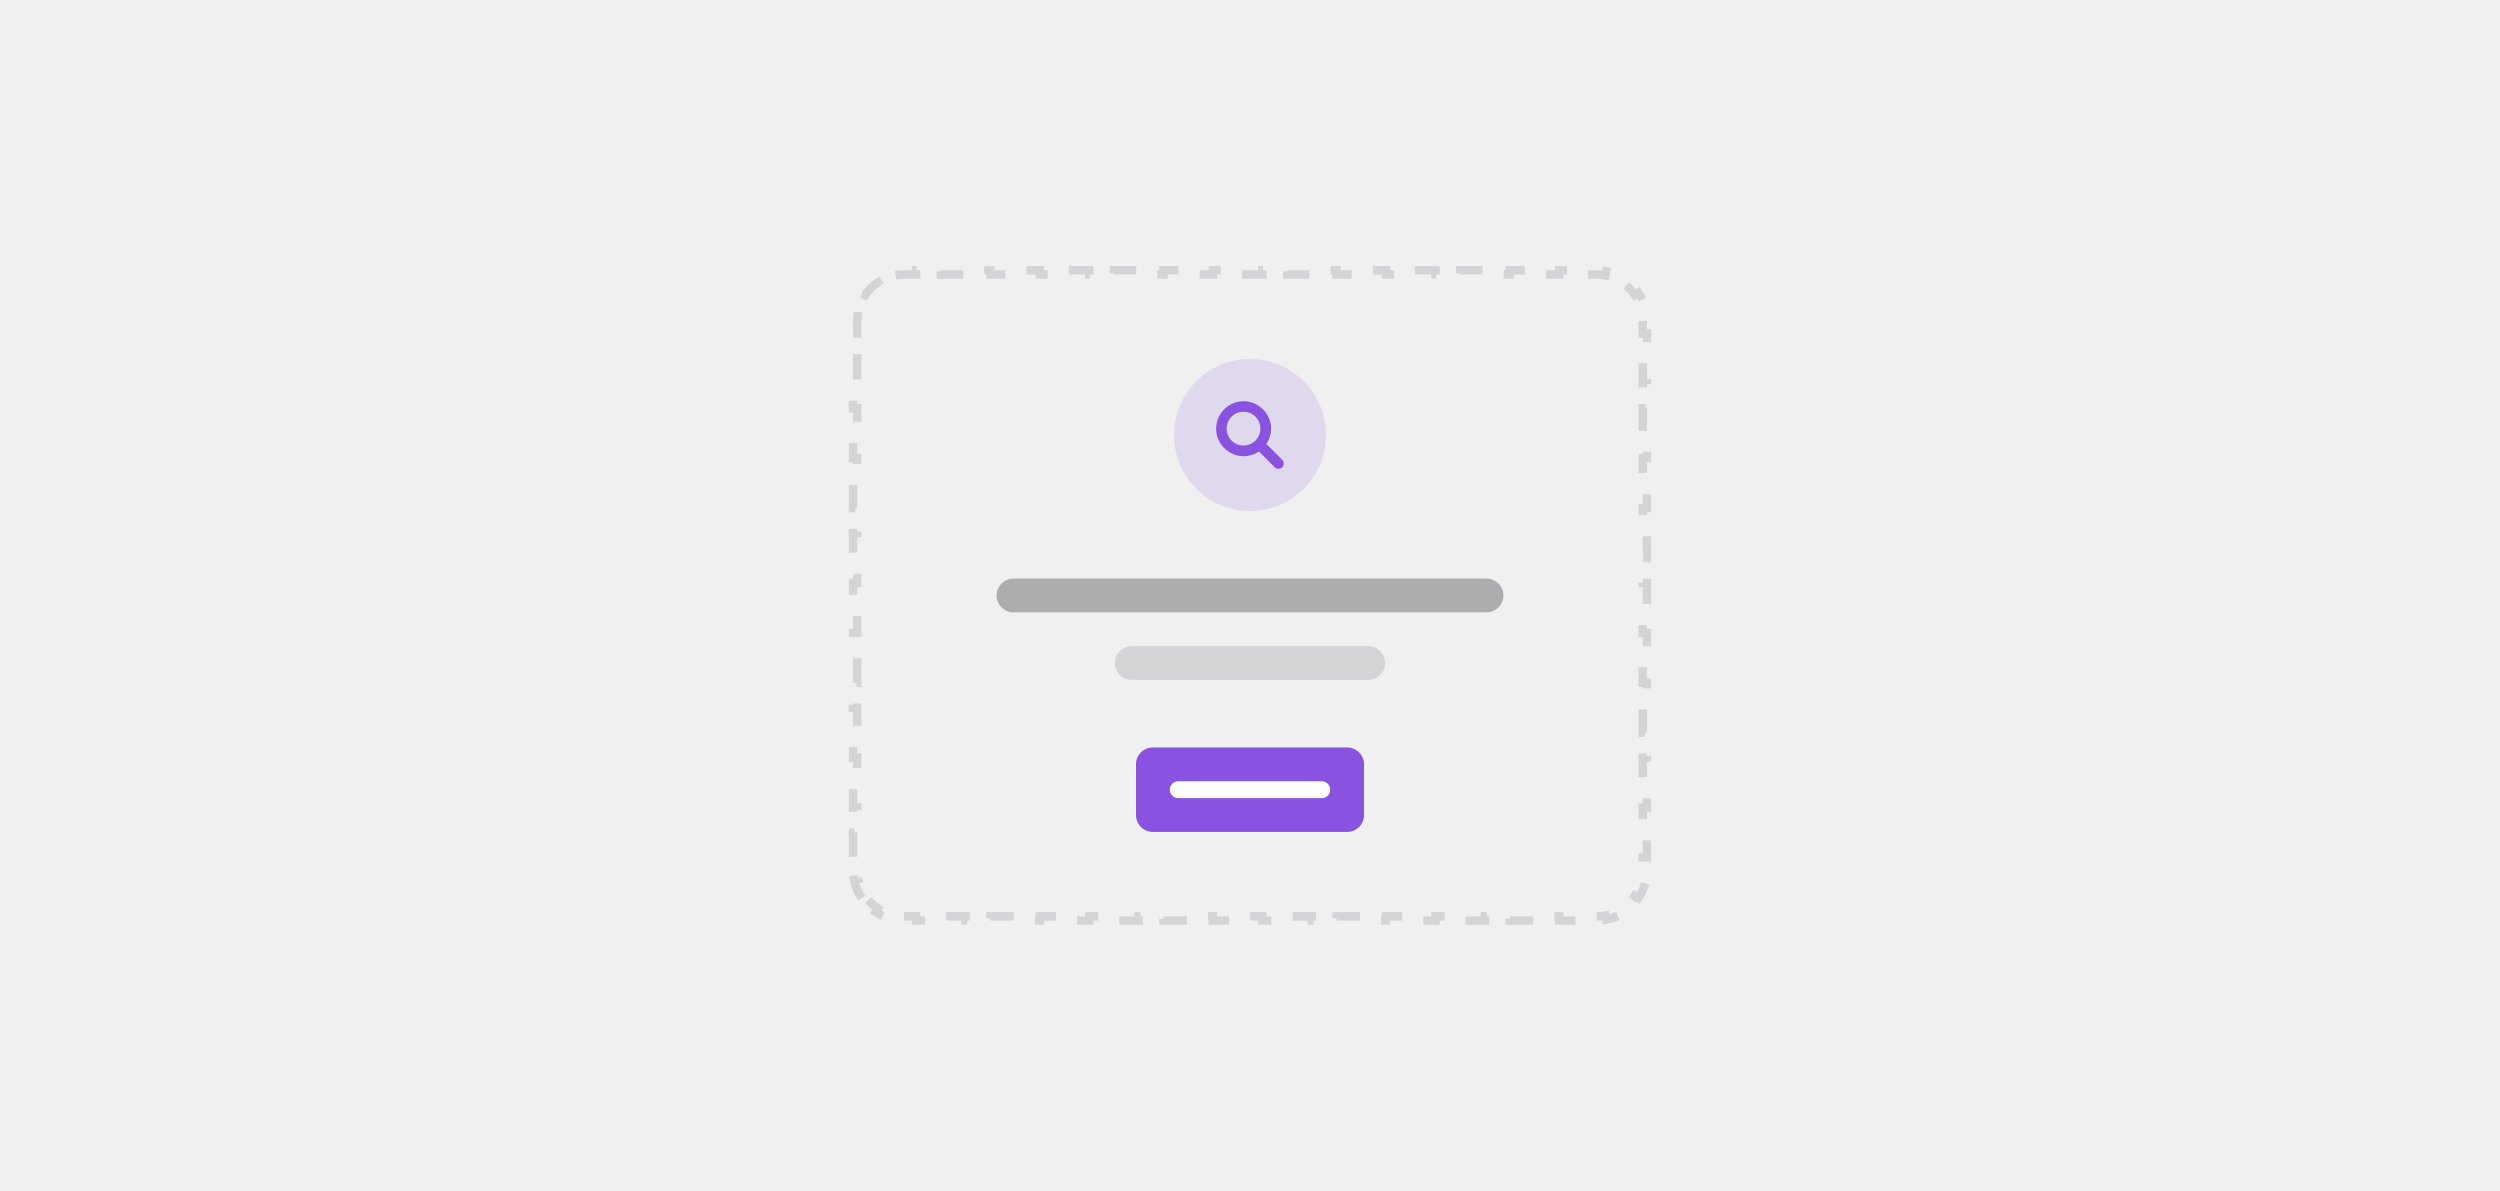
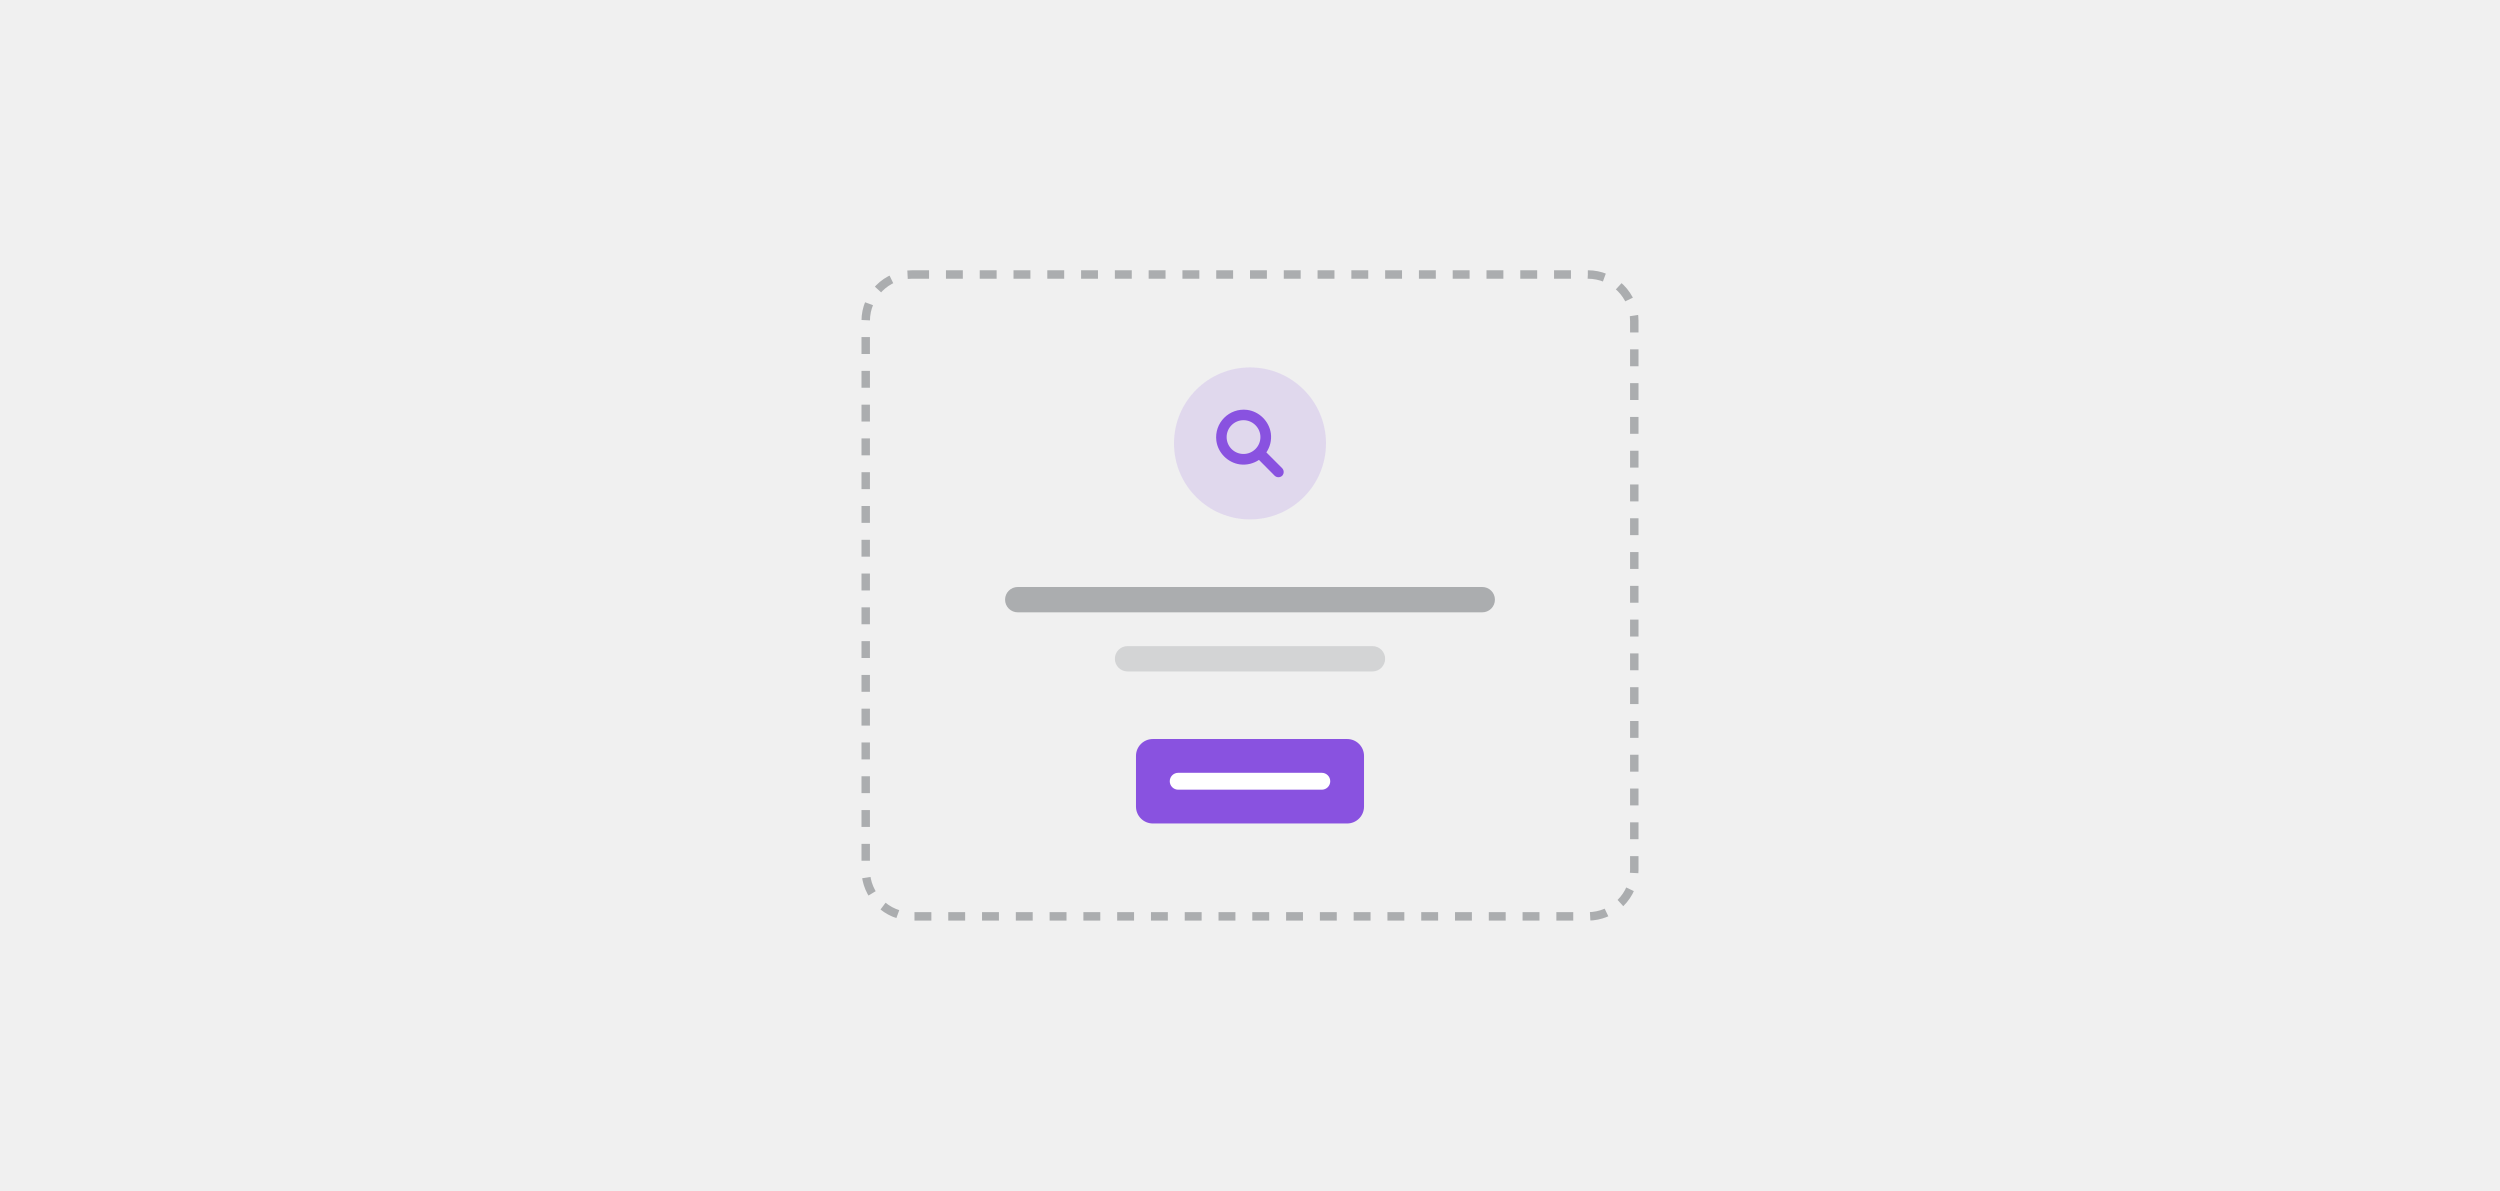
<svg xmlns="http://www.w3.org/2000/svg" width="296" height="141" viewBox="0 0 296 141" fill="none">
-   <path d="M102.011 106.334C101.58 105.69 101.27 104.958 101.114 104.171L101.605 104.074C101.536 103.727 101.5 103.368 101.5 103V101.523H101V98.568H101.5V95.614H101V92.659H101.5V89.704H101V86.75H101.5V83.796H101V80.841H101.5V77.886H101V74.932H101.5V71.977H101V69.023H101.5V66.068H101V63.114H101.5V60.159H101V57.205H101.5V54.25H101V51.295H101.5V48.341H101V45.386H101.5V42.432H101V39.477H101.5V38C101.5 37.632 101.536 37.273 101.605 36.926L101.114 36.829C101.27 36.042 101.58 35.31 102.011 34.666L102.426 34.944C102.828 34.344 103.344 33.828 103.944 33.426L103.666 33.011C104.31 32.58 105.042 32.27 105.829 32.114L105.926 32.605C106.273 32.536 106.632 32.5 107 32.5H108.464V32H111.393V32.5H114.321V32H117.25V32.5H120.179V32H123.107V32.5H126.036V32H128.964V32.5H131.893V32H134.821V32.5H137.75V32H140.679V32.5H143.607V32H146.536V32.5H149.464V32H152.393V32.5H155.321V32H158.25V32.5H161.179V32H164.107V32.5H167.036V32H169.964V32.5H172.893V32H175.821V32.5H178.75V32H181.679V32.5H184.607V32H187.536V32.5H189C189.368 32.5 189.727 32.536 190.074 32.605L190.171 32.114C190.958 32.27 191.69 32.58 192.334 33.011L192.056 33.426C192.656 33.828 193.172 34.344 193.574 34.944L193.989 34.666C194.42 35.31 194.73 36.042 194.886 36.829L194.395 36.926C194.464 37.273 194.5 37.632 194.5 38V39.477H195V42.432H194.5V45.386H195V48.341H194.5V51.295H195V54.25H194.5V57.205H195V60.159H194.5V63.114H195V66.068H194.5V69.023H195V71.977H194.5V74.932H195V77.886H194.5V80.841H195V83.796H194.5V86.75H195V89.704H194.5V92.659H195V95.614H194.5V98.568H195V101.523H194.5V103C194.5 103.368 194.464 103.727 194.395 104.074L194.886 104.171C194.73 104.958 194.42 105.69 193.989 106.334L193.574 106.056C193.172 106.656 192.656 107.172 192.056 107.574L192.334 107.989C191.69 108.42 190.958 108.73 190.171 108.886L190.074 108.395C189.727 108.464 189.368 108.5 189 108.5H187.536V109H184.607V108.5H181.679V109H178.75V108.5H175.821V109H172.893V108.5H169.964V109H167.036V108.5H164.107V109H161.179V108.5H158.25V109H155.321V108.5H152.393V109H149.464V108.5H146.536V109H143.607V108.5H140.679V109H137.75V108.5H134.821V109H131.893V108.5H128.964V109H126.036V108.5H123.107V109H120.179V108.5H117.25V109H114.321V108.5H111.393V109H108.464V108.5H107C106.632 108.5 106.273 108.464 105.926 108.395L105.829 108.886C105.042 108.73 104.31 108.42 103.666 107.989L103.944 107.574C103.344 107.172 102.828 106.656 102.426 106.056L102.011 106.334Z" stroke="#D3D4D5" stroke-dasharray="3 3" />
  <g opacity="0.15">
-     <rect x="139" y="42.5" width="18" height="18" rx="9" fill="#8952E0" />
+     <rect x="139" y="43.5" width="18" height="18" rx="9" fill="#8952E0" />
  </g>
-   <path d="M151.812 54.438L149.938 52.562C150.359 51.938 150.578 51.156 150.469 50.312C150.266 48.875 149.094 47.719 147.672 47.531C145.547 47.266 143.75 49.062 144.016 51.188C144.203 52.609 145.359 53.781 146.797 53.984C147.641 54.094 148.422 53.875 149.062 53.453L150.922 55.328C151.172 55.562 151.562 55.562 151.812 55.328C152.047 55.078 152.047 54.688 151.812 54.438ZM145.234 50.75C145.234 49.656 146.125 48.75 147.234 48.75C148.328 48.75 149.234 49.656 149.234 50.75C149.234 51.859 148.328 52.75 147.234 52.75C146.125 52.75 145.234 51.859 145.234 50.75Z" fill="#8952E0" />
-   <rect x="118" y="68.5" width="60" height="4" rx="2" fill="#ABADAF" />
-   <rect x="132" y="76.5" width="32" height="4" rx="2" fill="#D3D4D5" />
-   <path d="M134.5 90.5C134.5 89.395 135.395 88.5 136.5 88.5H159.5C160.605 88.5 161.5 89.395 161.5 90.5V96.5C161.5 97.605 160.605 98.5 159.5 98.5H136.5C135.395 98.5 134.5 97.605 134.5 96.5V90.5Z" fill="#8952E0" />
-   <rect x="138.5" y="92.5" width="19" height="2" rx="1" fill="white" />
+   <path d="M151.812 55.438L149.938 53.562C150.359 52.938 150.578 52.156 150.469 51.312C150.266 49.875 149.094 48.719 147.672 48.531C145.547 48.266 143.75 50.062 144.016 52.188C144.203 53.609 145.359 54.781 146.797 54.984C147.641 55.094 148.422 54.875 149.062 54.453L150.922 56.328C151.172 56.562 151.562 56.562 151.812 56.328C152.047 56.078 152.047 55.688 151.812 55.438ZM145.234 51.75C145.234 50.656 146.125 49.75 147.234 49.75C148.328 49.75 149.234 50.656 149.234 51.75C149.234 52.859 148.328 53.75 147.234 53.75C146.125 53.75 145.234 52.859 145.234 51.75Z" fill="#8952E0" />
+   <rect x="119" y="69.5" width="58" height="3" rx="1.5" fill="#ABADAF" />
+   <rect x="132" y="76.5" width="32" height="3" rx="1.5" fill="#D3D4D5" />
+   <path d="M134.5 89.5C134.5 88.395 135.395 87.5 136.5 87.5H159.5C160.605 87.5 161.5 88.395 161.5 89.5V95.5C161.5 96.605 160.605 97.5 159.5 97.5H136.5C135.395 97.5 134.5 96.605 134.5 95.5V89.5Z" fill="#8952E0" />
+   <rect x="138.5" y="91.5" width="19" height="2" rx="1" fill="white" />
+   <rect x="102.5" y="32.5" width="91" height="76" rx="5.5" stroke="#ABADAF" stroke-dasharray="2 2" />
</svg>
